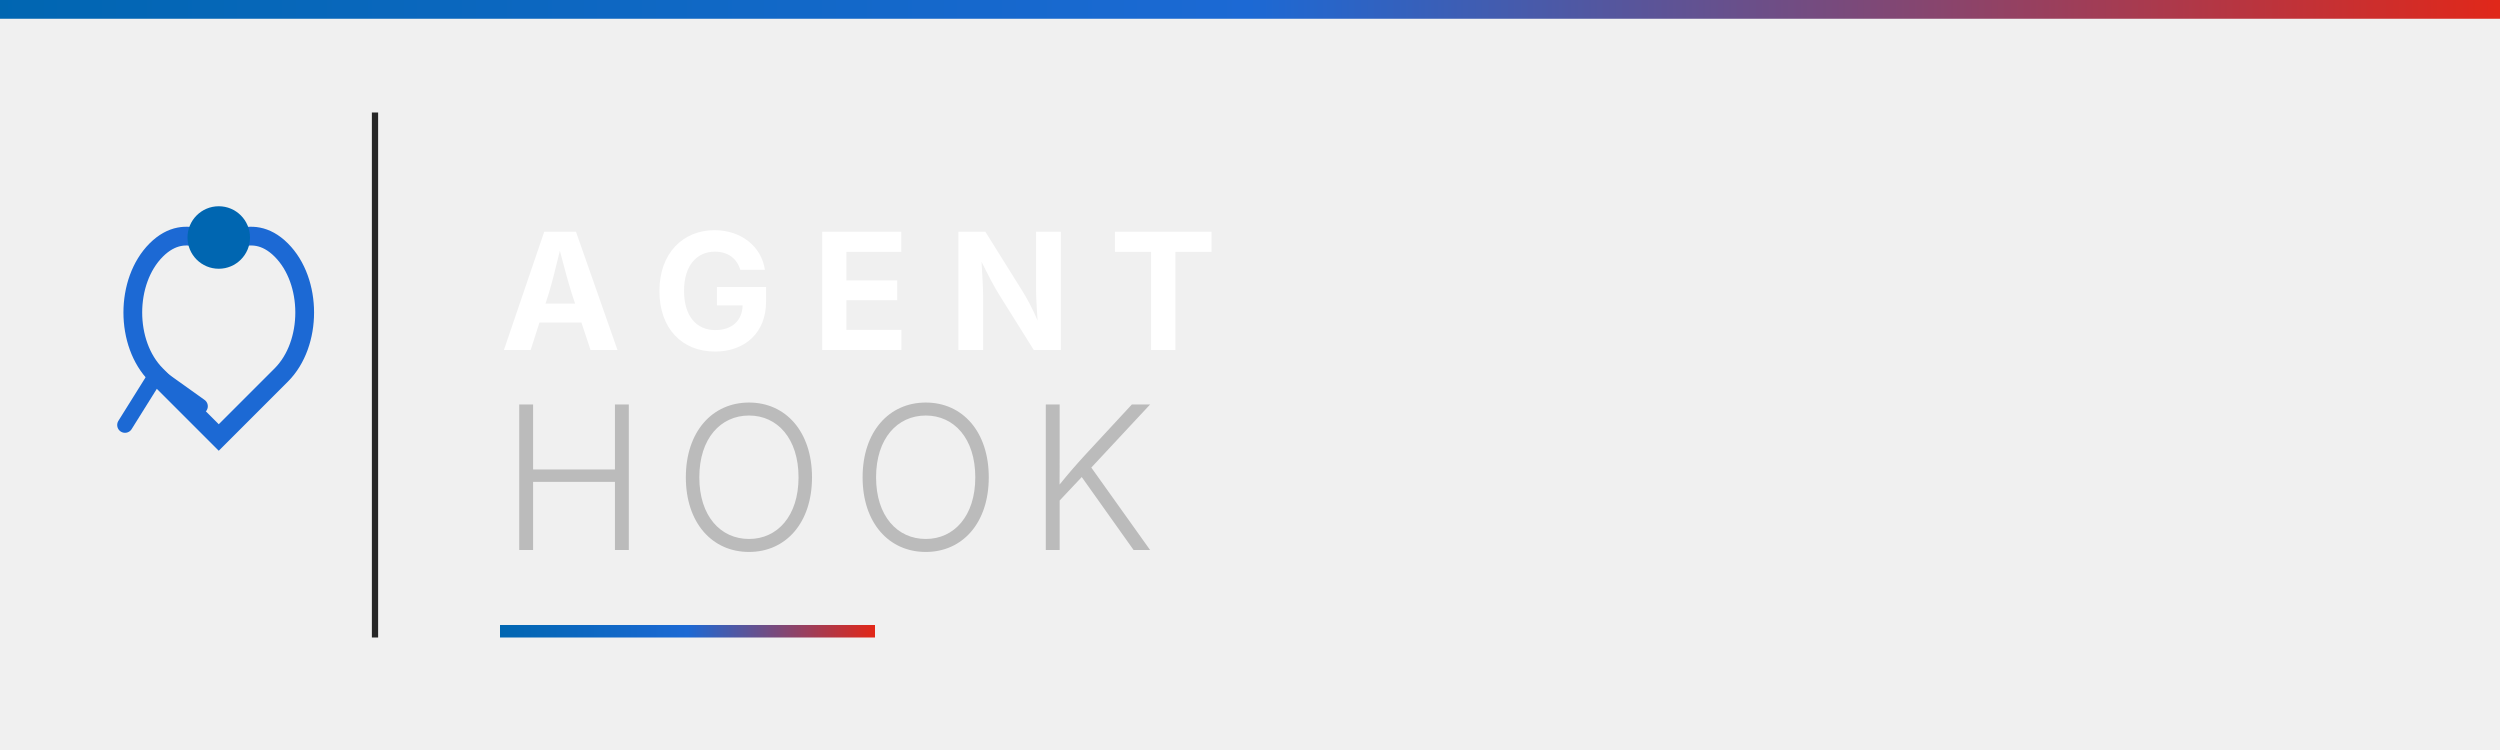
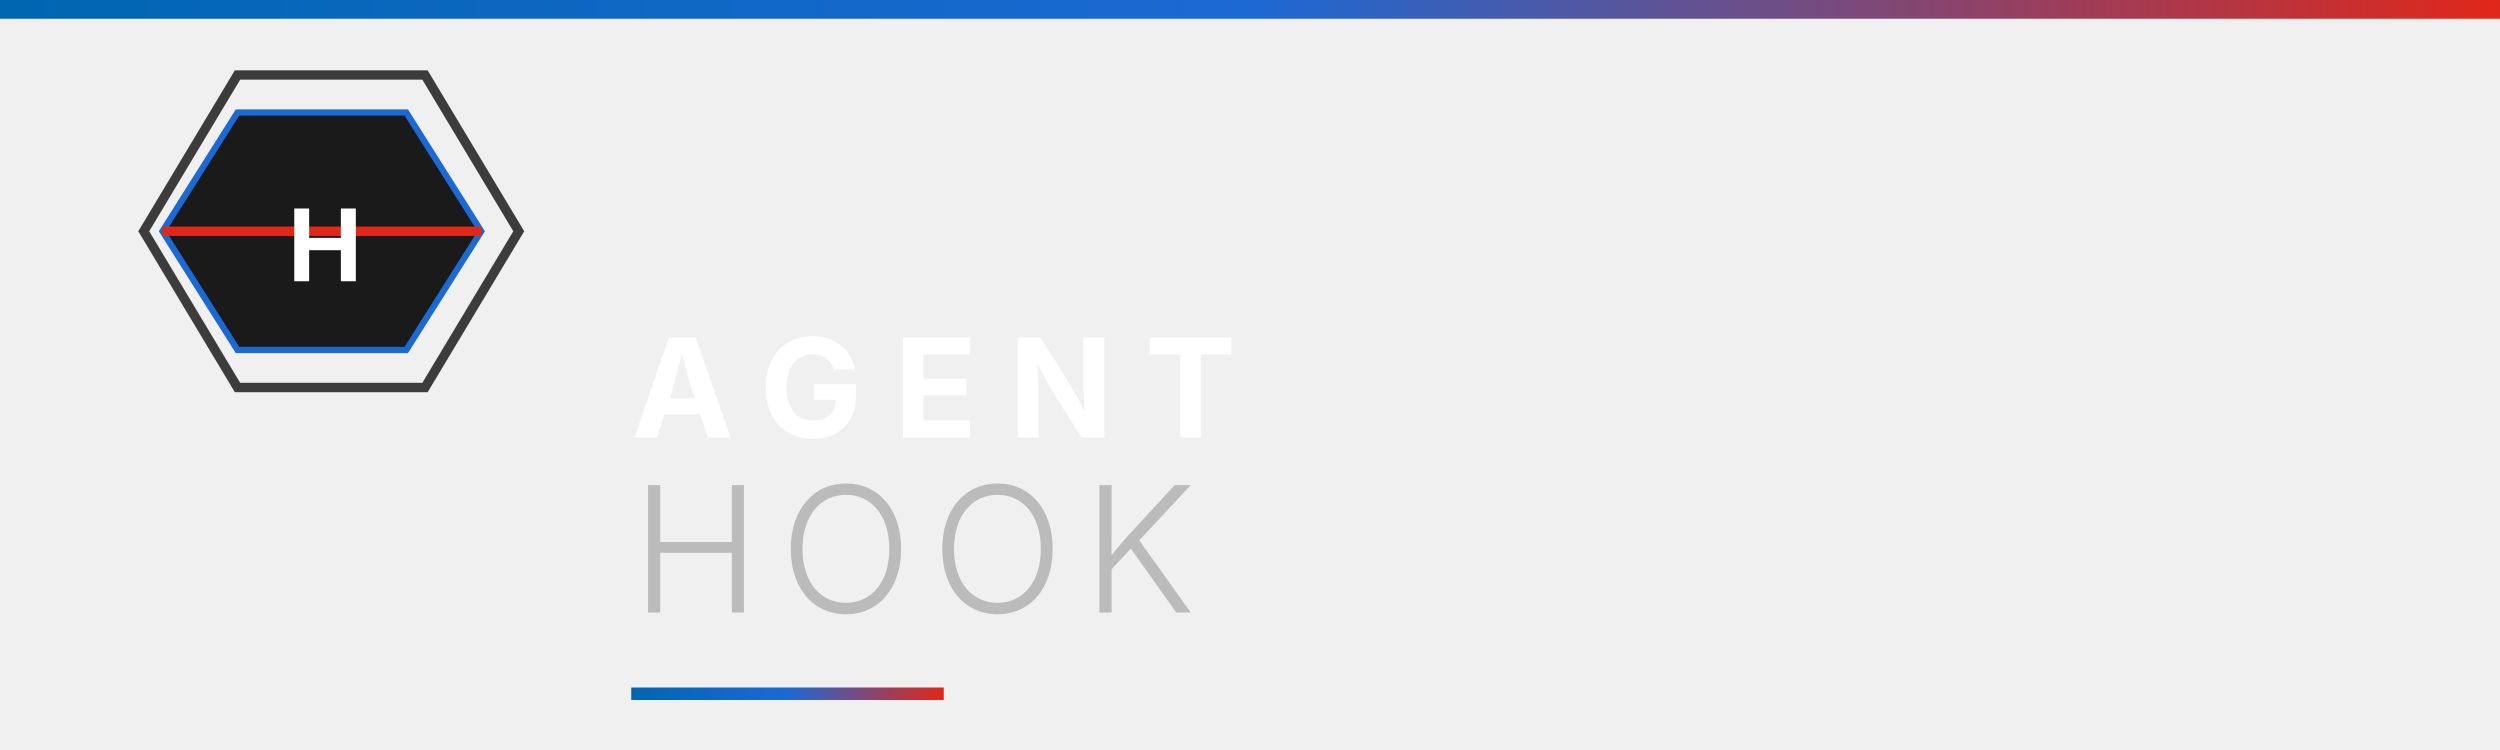
<svg xmlns="http://www.w3.org/2000/svg" viewBox="0 0 400 120" width="400" height="120">
  <defs>
    <linearGradient id="mStripe" x1="0" y1="0" x2="1" y2="0">
      <stop offset="0%" stop-color="#0066b1" />
      <stop offset="50%" stop-color="#1c69d4" />
      <stop offset="100%" stop-color="#e22718" />
    </linearGradient>
  </defs>
  <rect x="0" y="0" width="400" height="3" fill="url(#mStripe)" rx="0" />
-   <g transform="translate(20, 30)">
-     <path d="M 15 10               C 15 10, 10 5, 5 10               C 0 15, 0 25, 5 30               L 15 40               L 25 30               C 30 25, 30 15, 25 10               C 20 5, 15 10, 15 10 Z" fill="none" stroke="#1c69d4" stroke-width="3" stroke-linecap="round" />
-     <path d="M 5 30 L 0 38" stroke="#1c69d4" stroke-width="2.5" stroke-linecap="round" />
-     <path d="M 5 30 L 12 35" stroke="#1c69d4" stroke-width="2.5" stroke-linecap="round" />
-     <circle cx="15" cy="8" r="5" fill="#0066b1" />
+   <g transform="translate(8, 12)">
+     <polygon points="30,0 60,0 75,25 60,50 30,50 15,25" fill="none" stroke="#3c3c3c" stroke-width="1.5" />
+     <polygon points="30,6 57,6 69,25 57,44 30,44 18,25" fill="#1a1a1a" stroke="#1c69d4" stroke-width="1" />
+     <line x1="18" y1="25" x2="69" y2="25" stroke="#e22718" stroke-width="1.5" />
+     <text x="44" y="33" font-family="Inter, sans-serif" font-size="16" font-weight="700" fill="#fff" text-anchor="middle">H</text>
  </g>
-   <line x1="60" y1="18" x2="60" y2="102" stroke="#262626" stroke-width="1" />
-   <text x="80" y="56" font-family="Inter, -apple-system, sans-serif" font-size="26" font-weight="700" letter-spacing="6" fill="#ffffff" text-transform="uppercase">AGENT</text>
-   <text x="80" y="88" font-family="Inter, -apple-system, sans-serif" font-size="32" font-weight="300" letter-spacing="4" fill="#bbbbbb">HOOK</text>
-   <rect x="80" y="100" width="60" height="2" fill="url(#mStripe)" rx="0" />
+   <g transform="translate(8, 18)">
+     <text x="93" y="52" font-family="Inter, -apple-system, sans-serif" font-size="22" font-weight="700" letter-spacing="5" fill="#ffffff" text-transform="uppercase">AGENT</text>
+     <text x="93" y="80" font-family="Inter, -apple-system, sans-serif" font-size="28" font-weight="300" letter-spacing="3" fill="#bbbbbb" text-transform="uppercase">HOOK</text>
+     <rect x="93" y="92" width="50" height="2" fill="url(#mStripe)" rx="0" />
+   </g>
</svg>
